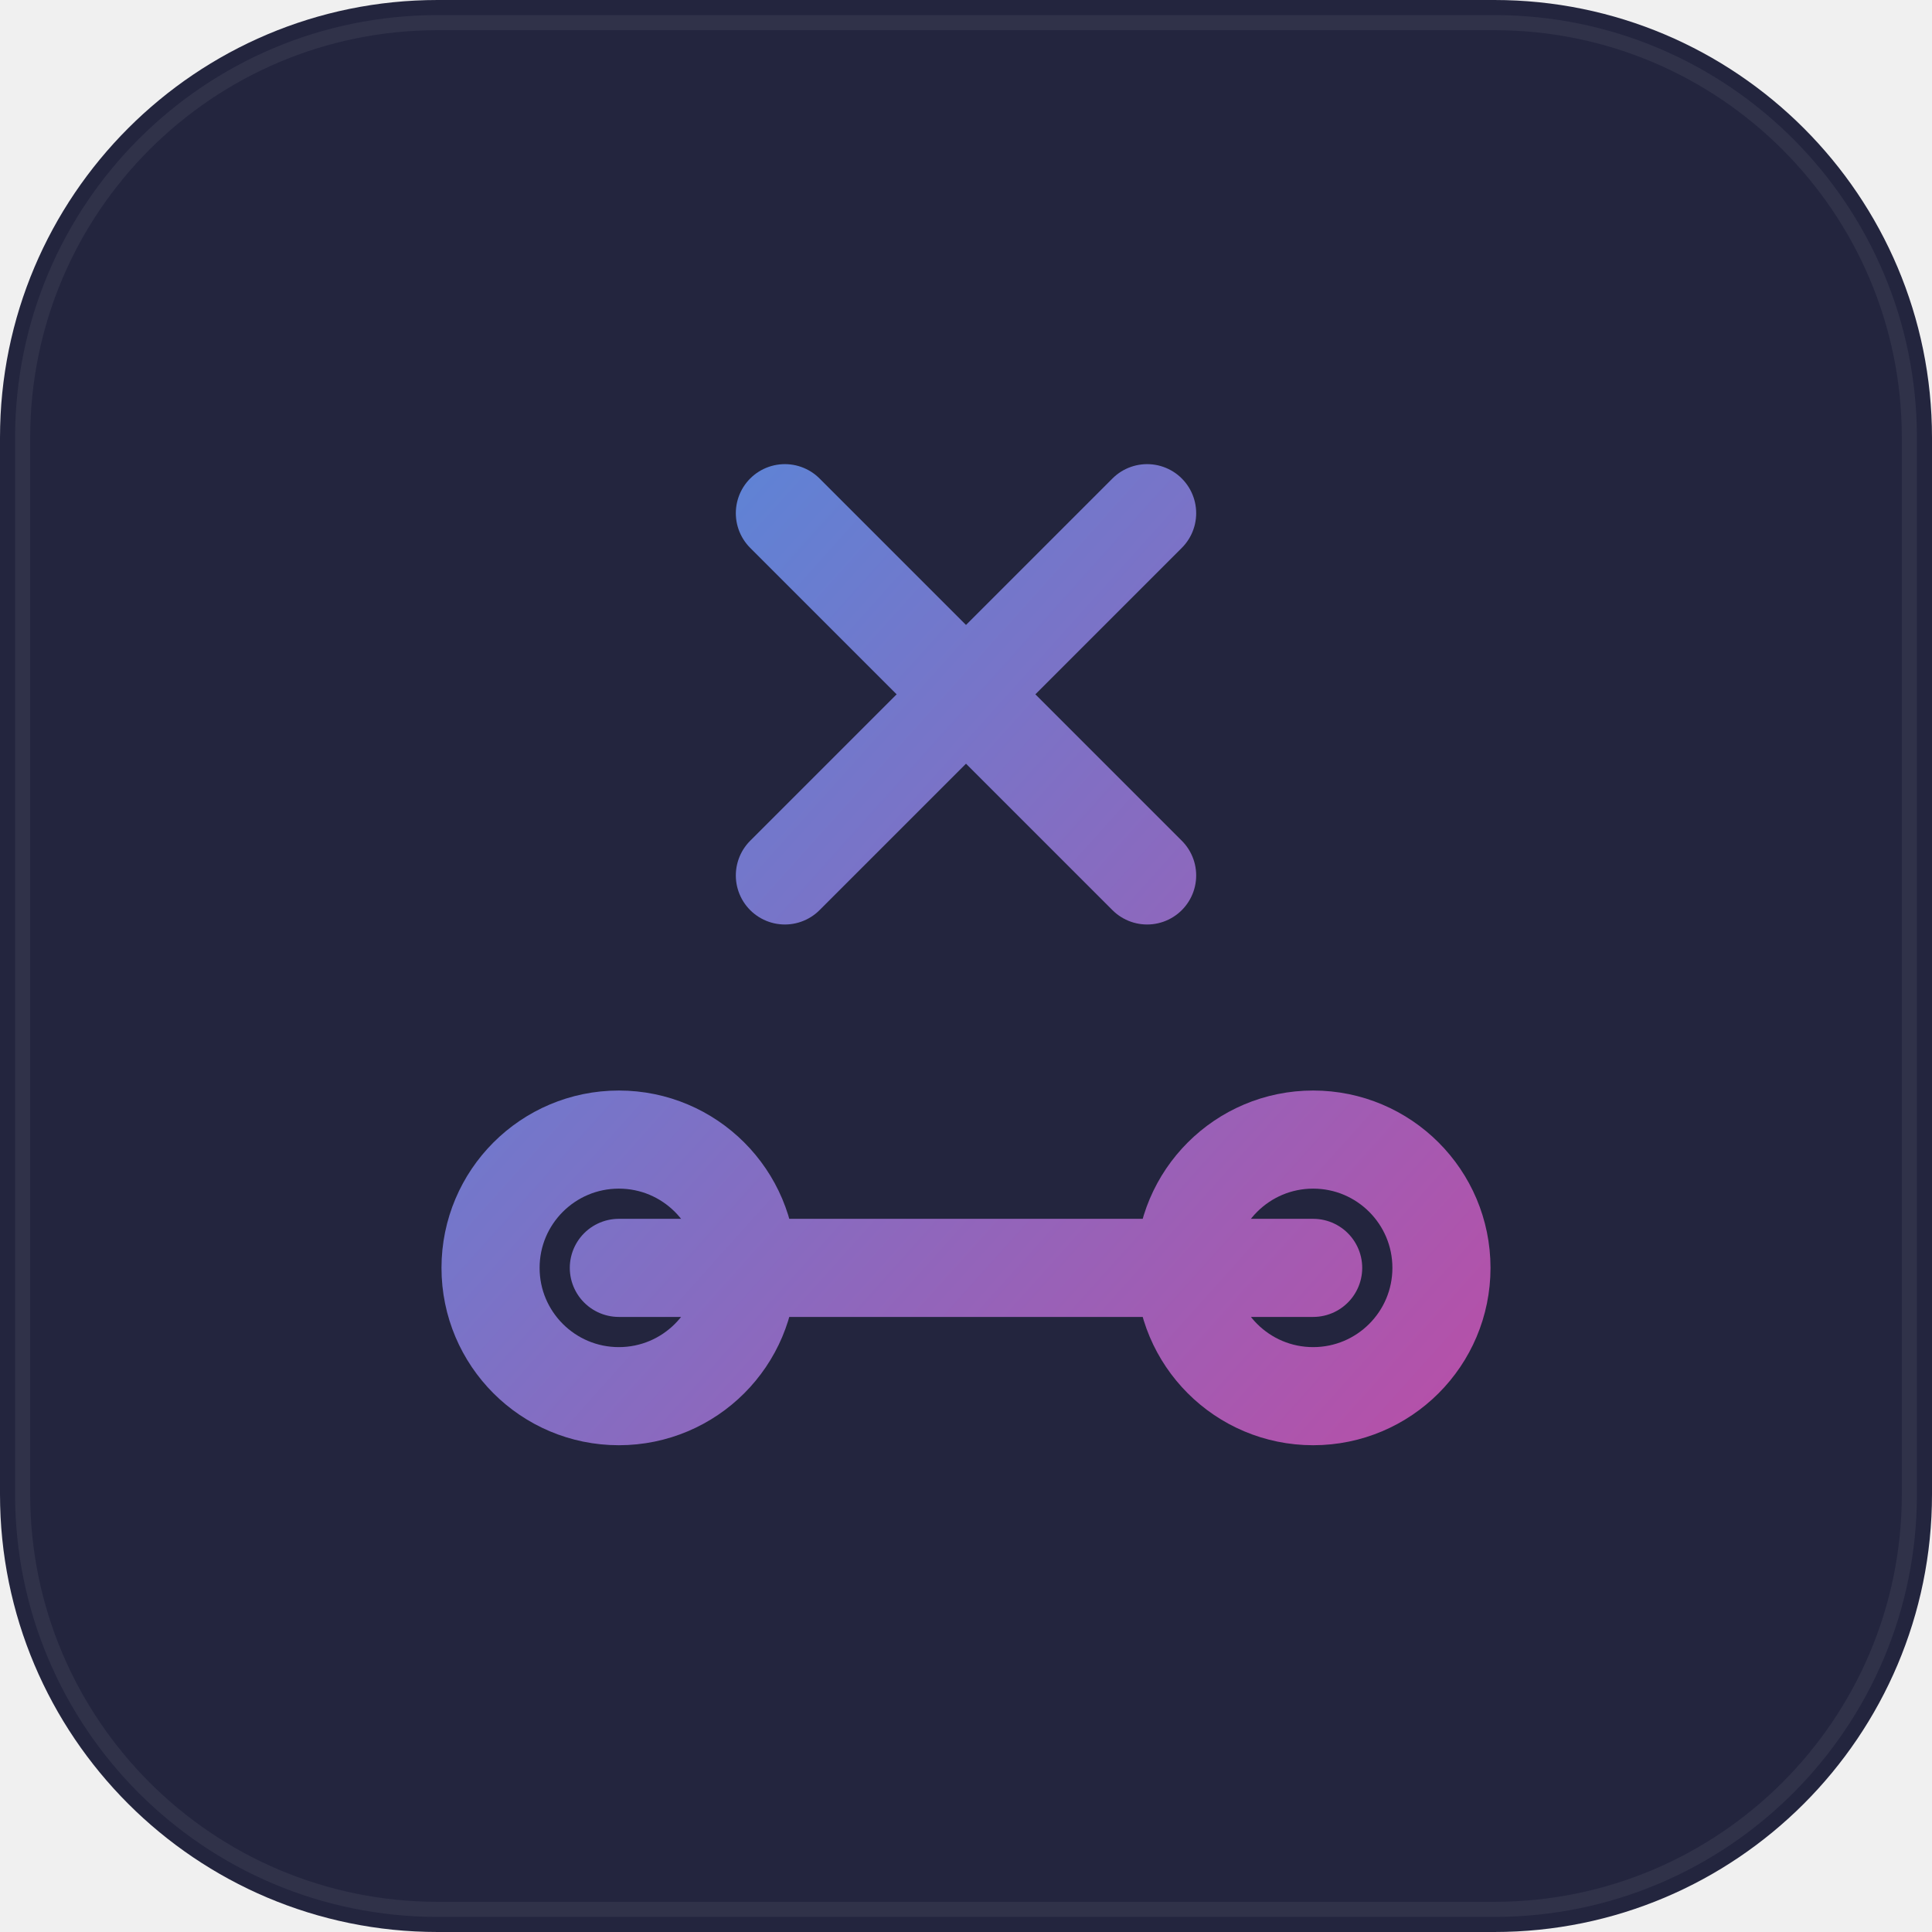
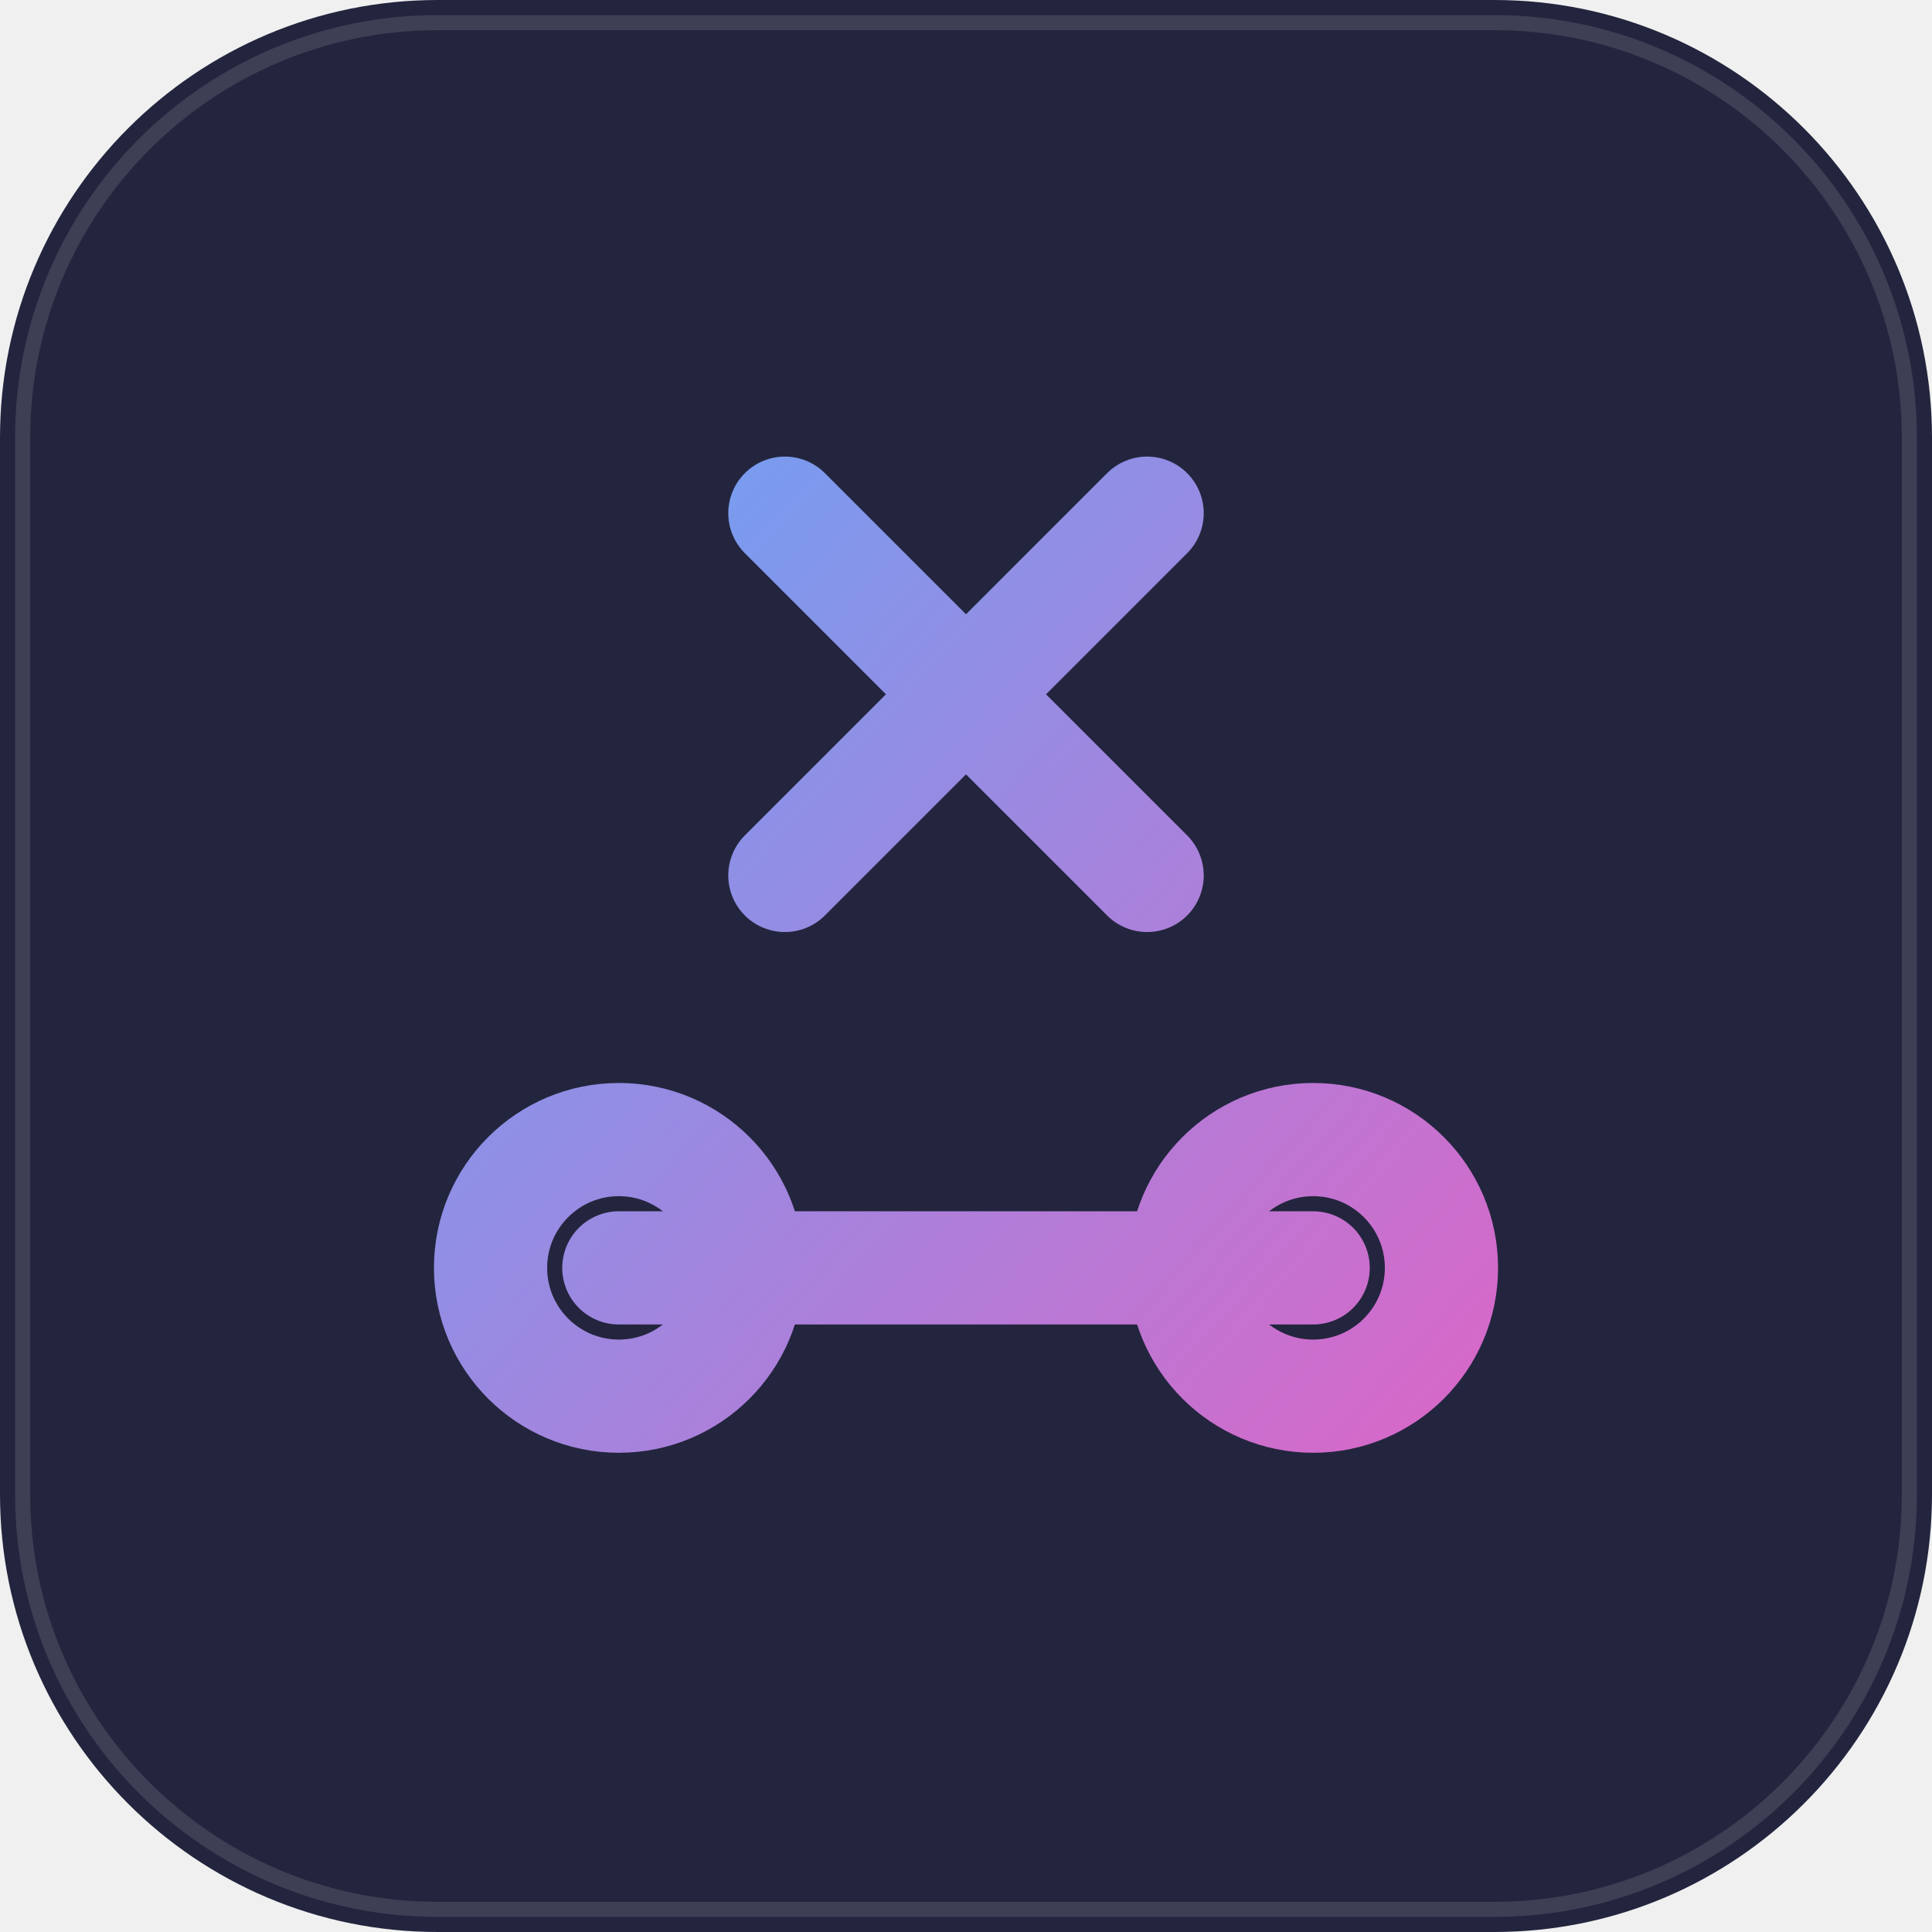
<svg xmlns="http://www.w3.org/2000/svg" viewBox="0 0 256 256" width="256" height="256" role="img" aria-labelledby="t">
  <defs>
    <linearGradient id="g" gradientUnits="userSpaceOnUse" x1="50" y1="60" x2="206" y2="200">
-       <stop offset="0" stop-color="#4a8fe0" />
-       <stop offset="1" stop-color="#c04aa3" />
+       <stop offset="0" stop-color="#62a8f8" />
+       <stop offset="1" stop-color="#e262c4" />
    </linearGradient>
  </defs>
  <rect width="256" height="256" rx="58" fill="#23253e" />
-   <rect x="3" y="3" width="250" height="250" rx="55" fill="none" stroke="#ffffff" stroke-opacity=".06" stroke-width="2" />
-   <g fill="none" stroke="url(#g)" stroke-width="13" stroke-linecap="round" stroke-linejoin="round">
+   <rect x="3" y="3" width="250" height="250" rx="55" fill="none" stroke="#ffffff" stroke-opacity=".12" stroke-width="2" />
+   <g fill="none" stroke="url(#g)" stroke-width="15" stroke-linecap="round" stroke-linejoin="round">
    <line x1="82" y1="168" x2="174" y2="168" />
    <circle cx="82" cy="168" r="17" />
    <circle cx="174" cy="168" r="17" />
    <line x1="104" y1="68" x2="152" y2="116" />
    <line x1="152" y1="68" x2="104" y2="116" />
  </g>
</svg>
